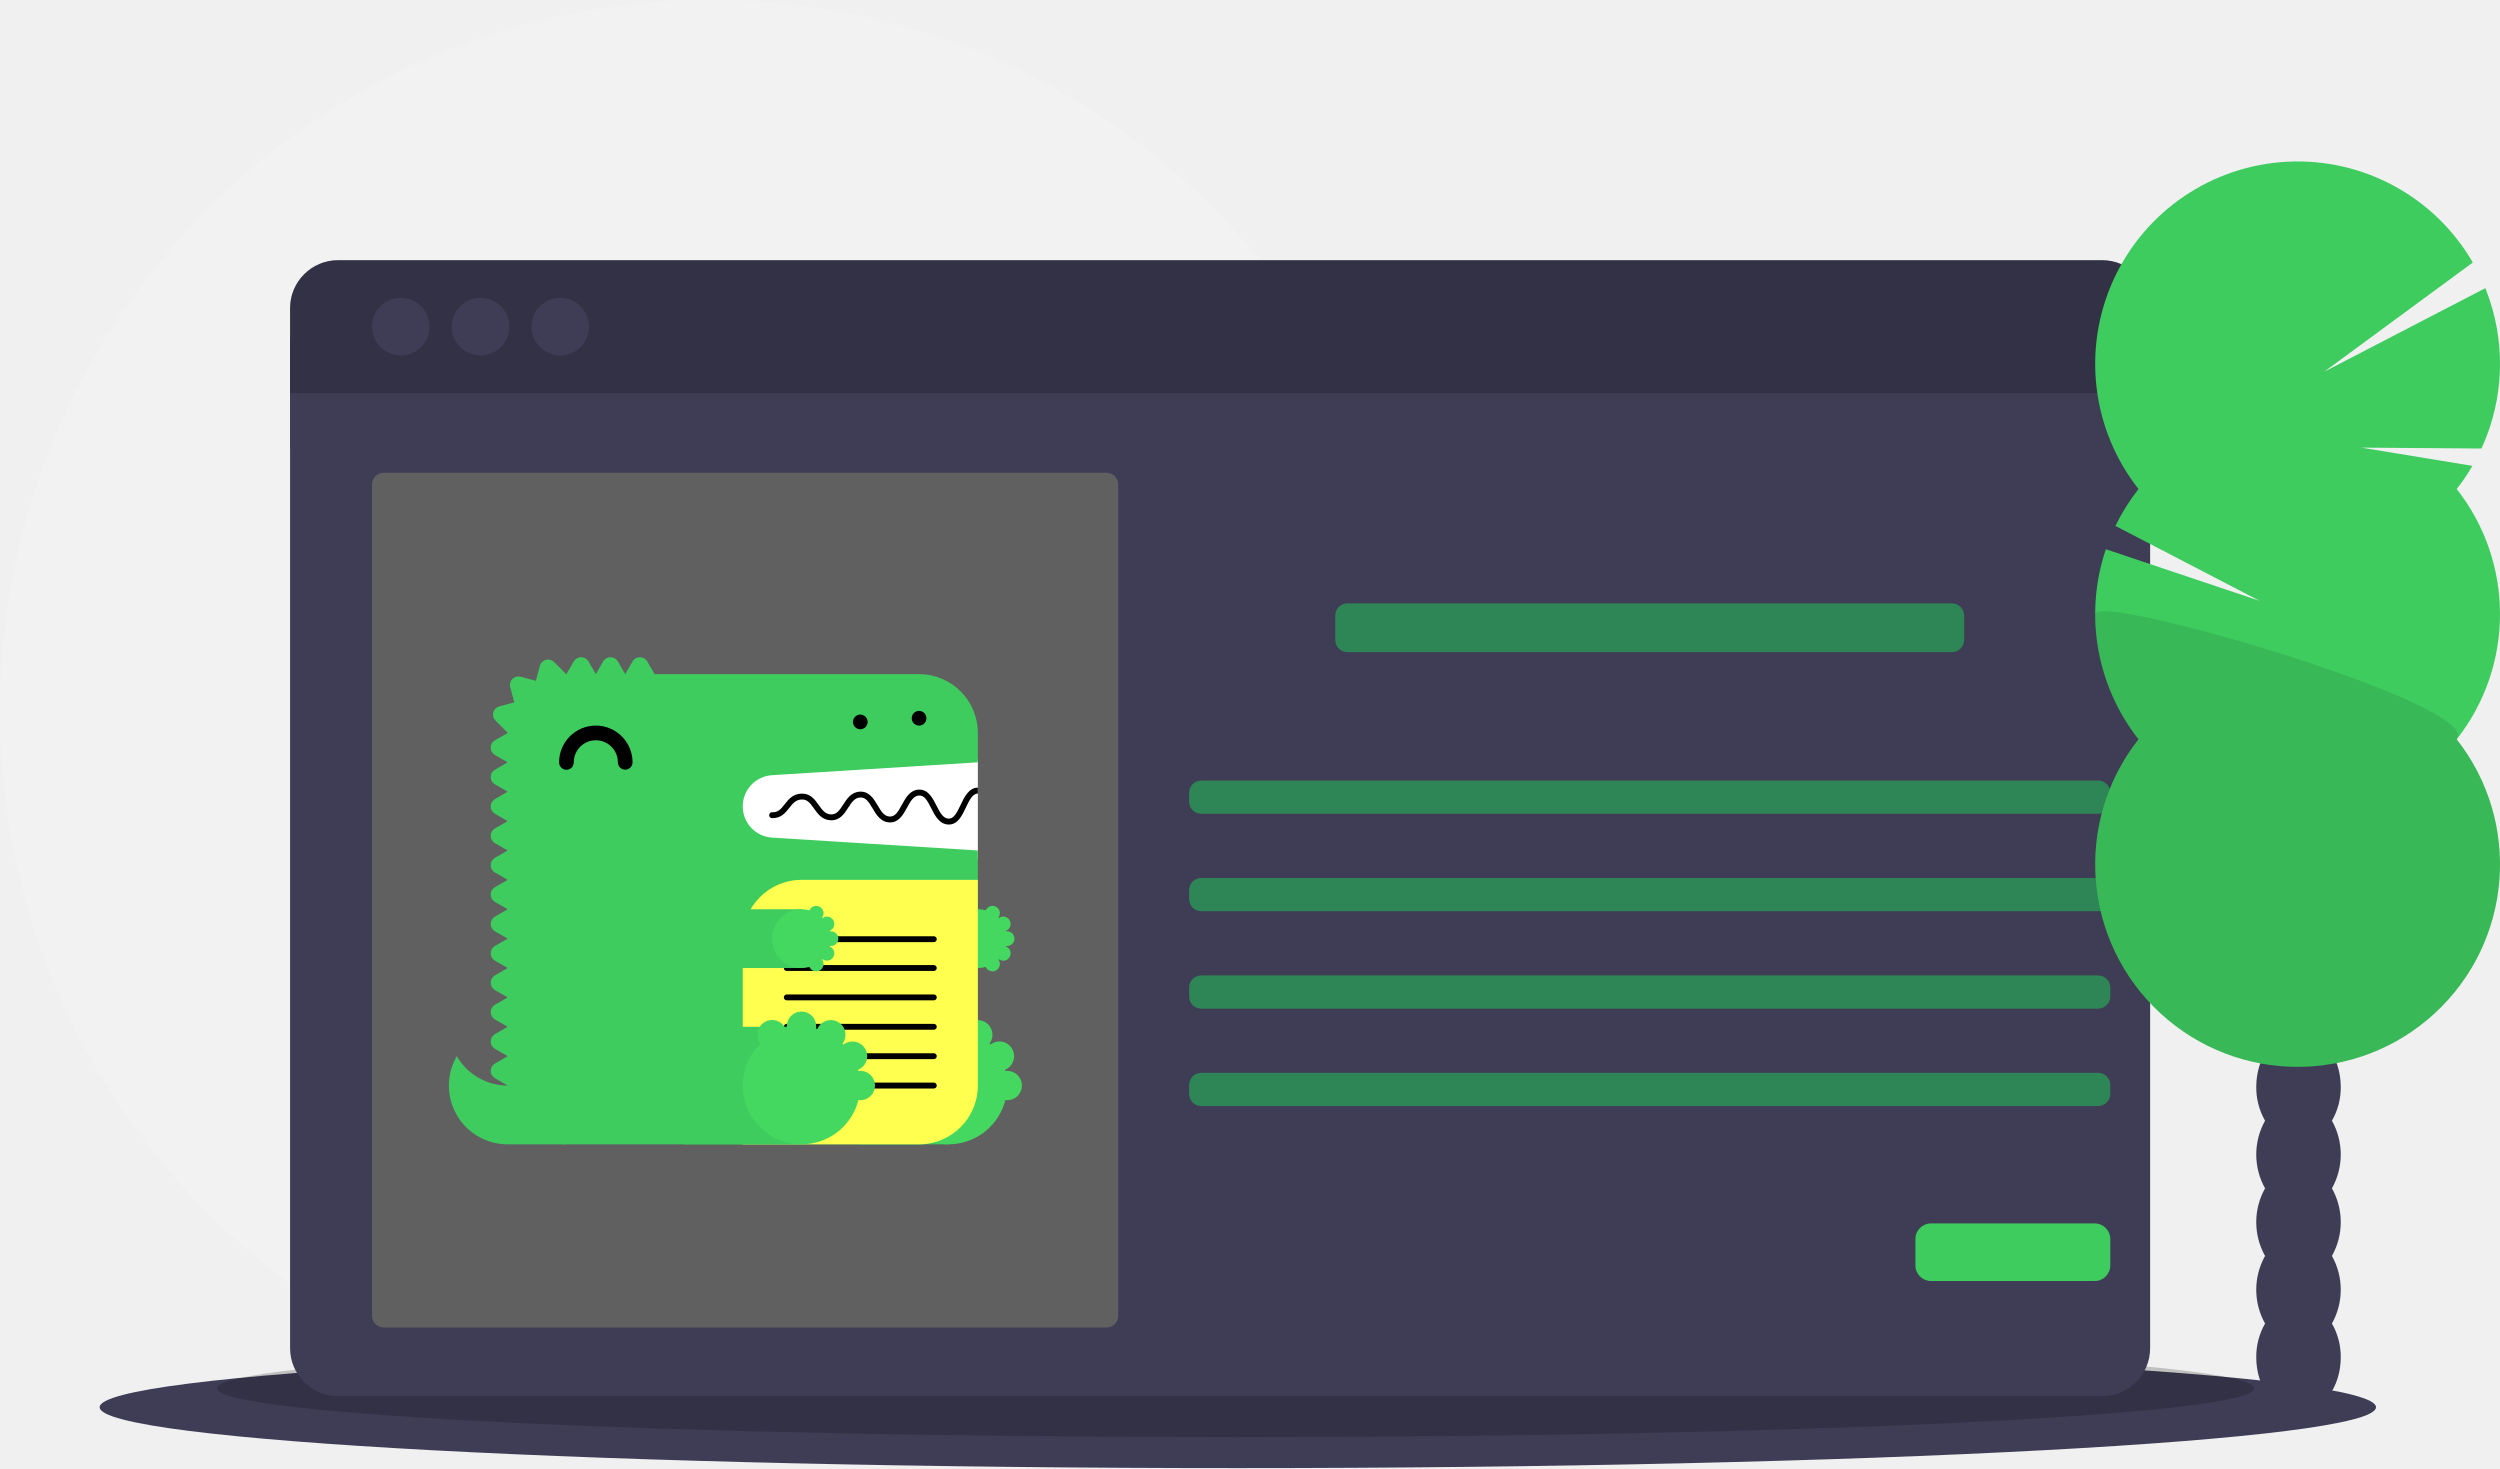
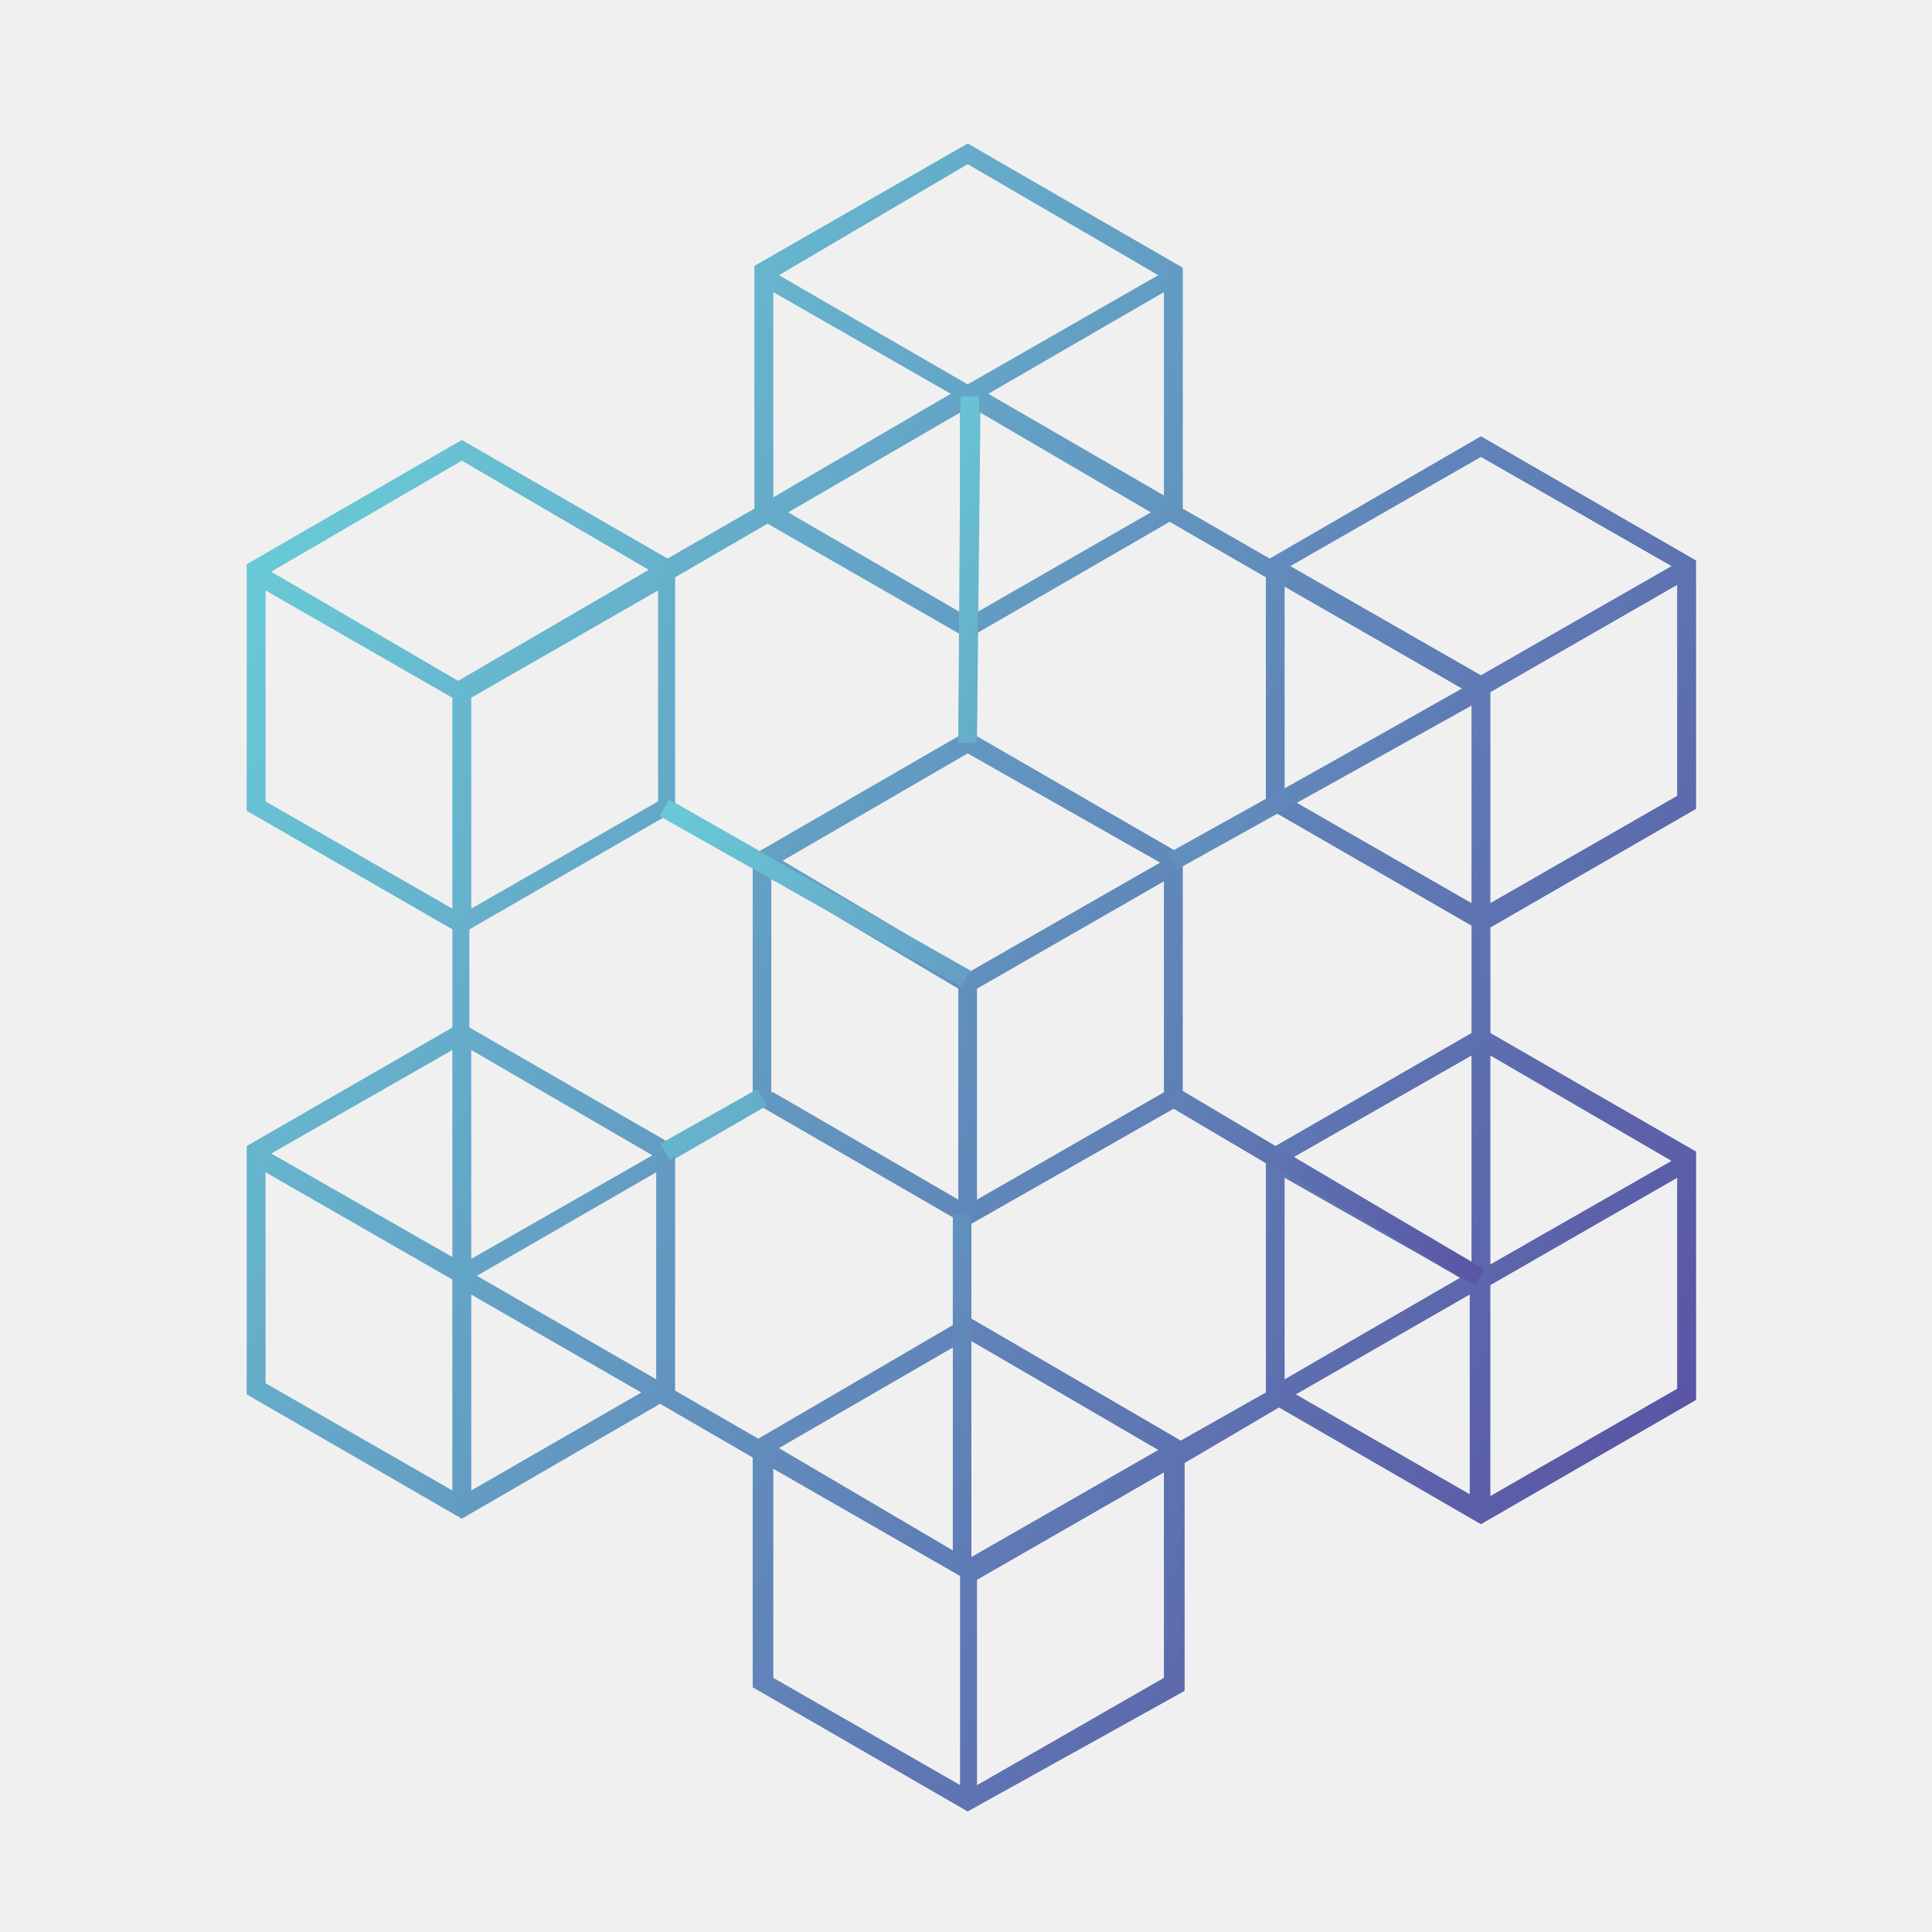
- <svg xmlns="http://www.w3.org/2000/svg" id="ac356da0-b129-4ca5-aecc-4700531dd101" data-name="Layer 1" width="1129" height="663" viewBox="0 0 1129 663">
-   <circle cx="321" cy="321" r="321" fill="#f2f2f2" />
-   <ellipse cx="559" cy="635.5" rx="514" ry="27.5" fill="#3f3d56" />
-   <ellipse cx="558" cy="627" rx="460" ry="22" opacity="0.2" />
-   <rect x="131" y="152.5" width="840" height="50" fill="#3f3d56" />
-   <path d="M166.5,727.33A21.67,21.67,0,0,0,188.17,749H984.83A21.67,21.67,0,0,0,1006.5,727.33V296h-840Z" transform="translate(-35.5 -118.5)" fill="#3f3d56" />
-   <path d="M984.83,236H188.17A21.67,21.67,0,0,0,166.5,257.67V296h840V257.67A21.67,21.67,0,0,0,984.83,236Z" transform="translate(-35.5 -118.5)" fill="#3f3d56" />
-   <path d="M984.83,236H188.17A21.67,21.67,0,0,0,166.5,257.67V296h840V257.67A21.67,21.67,0,0,0,984.83,236Z" transform="translate(-35.5 -118.5)" opacity="0.2" />
-   <circle cx="181" cy="147.5" r="13" fill="#3f3d56" />
-   <circle cx="217" cy="147.5" r="13" fill="#3f3d56" />
-   <circle cx="253" cy="147.5" r="13" fill="#3f3d56" />
-   <rect x="168" y="213.5" width="337" height="386" rx="5.335" fill="#606060" />
-   <rect x="603" y="272.5" width="284" height="22" rx="5.476" fill="#2e8555" />
-   <rect x="537" y="352.5" width="416" height="15" rx="5.476" fill="#2e8555" />
-   <rect x="537" y="396.5" width="416" height="15" rx="5.476" fill="#2e8555" />
-   <rect x="537" y="440.5" width="416" height="15" rx="5.476" fill="#2e8555" />
-   <rect x="537" y="484.5" width="416" height="15" rx="5.476" fill="#2e8555" />
-   <rect x="865" y="552.5" width="88" height="26" rx="7.028" fill="#3ecc5f" />
-   <path d="M1088.603,624.616a30.114,30.114,0,0,0,3.983-15.266c0-13.797-8.544-24.981-19.083-24.981s-19.083,11.184-19.083,24.981a30.114,30.114,0,0,0,3.983,15.266,31.248,31.248,0,0,0,0,30.532,31.248,31.248,0,0,0,0,30.532,31.248,31.248,0,0,0,0,30.532,30.114,30.114,0,0,0-3.983,15.266c0,13.797,8.544,24.981,19.083,24.981s19.083-11.184,19.083-24.981a30.114,30.114,0,0,0-3.983-15.266,31.248,31.248,0,0,0,0-30.532,31.248,31.248,0,0,0,0-30.532,31.248,31.248,0,0,0,0-30.532Z" transform="translate(-35.5 -118.5)" fill="#3f3d56" />
-   <ellipse cx="1038.003" cy="460.318" rx="19.083" ry="24.981" fill="#3f3d56" />
-   <ellipse cx="1038.003" cy="429.786" rx="19.083" ry="24.981" fill="#3f3d56" />
-   <path d="M1144.939,339.345a91.611,91.611,0,0,0,7.107-10.461l-50.141-8.235,54.229.403a91.566,91.566,0,0,0,1.746-72.426l-72.754,37.741,67.097-49.321a91.413,91.413,0,1,0-150.971,102.298,91.458,91.458,0,0,0-10.425,16.669l65.087,33.814-69.4-23.292a91.46,91.46,0,0,0,14.738,85.837,91.406,91.406,0,1,0,143.689,0,91.418,91.418,0,0,0,0-113.029Z" transform="translate(-35.5 -118.5)" fill="#3ecc5f" fill-rule="evenodd" />
-   <path d="M981.688,395.859a91.013,91.013,0,0,0,19.561,56.514,91.406,91.406,0,1,0,143.689,0C1157.19,436.821,981.688,385.6,981.688,395.859Z" transform="translate(-35.5 -118.5)" opacity="0.1" />
-   <path d="M365.62,461.436H477.094v45.12H365.62Z" transform="translate(-35.5 -118.5)" fill="#fff" fill-rule="evenodd" />
-   <path d="M264.763,608.741a26.509,26.509,0,0,1-22.962-13.271,26.51,26.51,0,0,0,22.962,39.812H291.304V608.741Z" transform="translate(-35.5 -118.5)" fill="#3ecc5f" fill-rule="evenodd" />
-   <path d="M384.172,468.571l92.922-5.807V449.493a26.541,26.541,0,0,0-26.541-26.541H331.116l-3.318-5.746a3.83,3.83,0,0,0-6.635,0l-3.318,5.746-3.318-5.746a3.83,3.83,0,0,0-6.635,0l-3.318,5.746L301.257,417.205a3.83,3.83,0,0,0-6.635,0L291.304,422.951c-.029,0-.056.004-.086.004l-5.497-5.495a3.829,3.829,0,0,0-6.407,1.717l-1.817,6.773L270.607,424.103a3.83,3.83,0,0,0-4.691,4.693l1.845,6.891-6.771,1.814a3.832,3.832,0,0,0-1.72,6.41l5.497,5.497c0,.028-.004.056-.004.085l-5.746,3.318a3.83,3.83,0,0,0,0,6.635l5.746,3.318L259.016,466.081a3.83,3.83,0,0,0,0,6.635l5.746,3.318-5.746,3.318a3.83,3.83,0,0,0,0,6.635l5.746,3.318-5.746,3.318a3.83,3.83,0,0,0,0,6.635l5.746,3.318-5.746,3.318a3.83,3.83,0,0,0,0,6.635l5.746,3.318-5.746,3.318a3.83,3.83,0,0,0,0,6.635l5.746,3.318-5.746,3.318a3.83,3.83,0,0,0,0,6.635l5.746,3.318-5.746,3.318a3.83,3.83,0,0,0,0,6.635l5.746,3.318L259.016,558.976a3.83,3.83,0,0,0,0,6.635l5.746,3.318-5.746,3.318a3.83,3.83,0,0,0,0,6.635l5.746,3.318-5.746,3.318a3.83,3.83,0,0,0,0,6.635l5.746,3.318-5.746,3.318a3.83,3.83,0,0,0,0,6.635l5.746,3.318A26.541,26.541,0,0,0,291.304,635.283H450.553A26.541,26.541,0,0,0,477.094,608.741V502.575l-92.922-5.807a14.126,14.126,0,0,1,0-28.198" transform="translate(-35.5 -118.5)" fill="#3ecc5f" fill-rule="evenodd" />
-   <path d="M424.011,635.283h39.812V582.2H424.011Z" transform="translate(-35.5 -118.5)" fill="#3ecc5f" fill-rule="evenodd" />
-   <path d="M490.365,602.106a6.602,6.602,0,0,0-.848.085c-.05-.199-.098-.399-.154-.599A6.627,6.627,0,1,0,482.806,590.21q-.22-.225-.445-.446a6.624,6.624,0,1,0-11.397-6.564c-.196-.056-.394-.102-.591-.153a6.64,6.64,0,1,0-13.101,0c-.196.05-.394.097-.591.153a6.628,6.628,0,1,0-11.397,6.564,26.528,26.528,0,1,0,44.231,25.528,6.621,6.621,0,1,0,.848-13.186" transform="translate(-35.5 -118.5)" fill="#44d860" fill-rule="evenodd" />
-   <path d="M437.282,555.658H477.094V529.117H437.282Z" transform="translate(-35.5 -118.5)" fill="#3ecc5f" fill-rule="evenodd" />
-   <path d="M490.365,545.705a3.318,3.318,0,0,0,0-6.635,3.411,3.411,0,0,0-.423.042c-.027-.1-.049-.199-.077-.299a3.319,3.319,0,0,0-1.278-6.379,3.282,3.282,0,0,0-2.001.687q-.109-.113-.223-.223a3.282,3.282,0,0,0,.671-1.983,3.318,3.318,0,0,0-6.37-1.299,13.271,13.271,0,1,0,0,25.541,3.318,3.318,0,0,0,6.37-1.299,3.282,3.282,0,0,0-.671-1.983q.113-.109.223-.223a3.282,3.282,0,0,0,2.001.687,3.318,3.318,0,0,0,1.278-6.379c.028-.098.05-.199.077-.299a3.413,3.413,0,0,0,.423.042" transform="translate(-35.5 -118.5)" fill="#44d860" fill-rule="evenodd" />
-   <path d="M317.845,466.081a3.318,3.318,0,0,1-3.318-3.318,9.953,9.953,0,1,0-19.906,0,3.318,3.318,0,1,1-6.635,0,16.588,16.588,0,1,1,33.177,0,3.318,3.318,0,0,1-3.318,3.318" transform="translate(-35.5 -118.5)" fill-rule="evenodd" />
-   <path d="M370.928,635.283h79.624A26.541,26.541,0,0,0,477.094,608.741v-92.895H397.47a26.541,26.541,0,0,0-26.541,26.541Z" transform="translate(-35.5 -118.5)" fill="#ffff50" fill-rule="evenodd" />
-   <path d="M457.214,556.985H390.808a1.327,1.327,0,0,1,0-2.654h66.407a1.327,1.327,0,0,1,0,2.654m0,26.541H390.808a1.327,1.327,0,1,1,0-2.654h66.407a1.327,1.327,0,0,1,0,2.654m0,26.541H390.808a1.327,1.327,0,1,1,0-2.654h66.407a1.327,1.327,0,0,1,0,2.654m0-66.107H390.808a1.327,1.327,0,0,1,0-2.654h66.407a1.327,1.327,0,0,1,0,2.654m0,26.295H390.808a1.327,1.327,0,0,1,0-2.654h66.407a1.327,1.327,0,0,1,0,2.654m0,26.541H390.808a1.327,1.327,0,0,1,0-2.654h66.407a1.327,1.327,0,0,1,0,2.654M477.094,474.191c-.016,0-.029-.008-.045-.007-4.101.139-6.041,4.241-7.753,7.86-1.786,3.782-3.168,6.241-5.432,6.167-2.507-.09-3.94-2.922-5.458-5.919-1.744-3.442-3.734-7.347-7.913-7.201-4.042.138-5.989,3.708-7.706,6.857-1.827,3.355-3.071,5.395-5.469,5.3-2.557-.093-3.916-2.395-5.489-5.06-1.753-2.967-3.78-6.304-7.878-6.189-3.973.137-5.925,3.165-7.648,5.839-1.822,2.827-3.099,4.549-5.527,4.447-2.618-.093-3.971-2.004-5.535-4.216-1.757-2.486-3.737-5.299-7.823-5.162-3.886.133-5.838,2.614-7.559,4.801-1.635,2.076-2.912,3.718-5.612,3.615a1.328,1.328,0,1,0-.096,2.654c4.004.134,6.032-2.389,7.793-4.628,1.562-1.985,2.91-3.699,5.564-3.789,2.556-.109,3.754,1.48,5.567,4.041,1.721,2.434,3.675,5.194,7.605,5.336,4.118.138,6.099-2.939,7.854-5.663,1.569-2.434,2.922-4.535,5.507-4.624,2.379-.089,3.675,1.792,5.501,4.885,1.721,2.916,3.671,6.219,7.68,6.365,4.147.143,6.15-3.477,7.895-6.682,1.512-2.771,2.938-5.388,5.466-5.476,2.379-.056,3.62,2.117,5.456,5.746,1.715,3.388,3.659,7.226,7.73,7.373l.224.004c4.066,0,5.996-4.081,7.704-7.689,1.512-3.198,2.942-6.211,5.397-6.334Z" transform="translate(-35.5 -118.5)" fill-rule="evenodd" />
-   <path d="M344.387,635.283h53.083V582.2H344.387Z" transform="translate(-35.5 -118.5)" fill="#3ecc5f" fill-rule="evenodd" />
-   <path d="M424.011,602.106a6.602,6.602,0,0,0-.848.085c-.05-.199-.098-.399-.154-.599A6.627,6.627,0,1,0,416.452,590.21q-.22-.225-.445-.446a6.624,6.624,0,1,0-11.397-6.564c-.196-.056-.394-.102-.591-.153a6.64,6.64,0,1,0-13.101,0c-.196.05-.394.097-.591.153a6.628,6.628,0,1,0-11.397,6.564,26.528,26.528,0,1,0,44.231,25.528,6.621,6.621,0,1,0,.848-13.186" transform="translate(-35.5 -118.5)" fill="#44d860" fill-rule="evenodd" />
-   <path d="M344.387,555.658h53.083V529.117H344.387Z" transform="translate(-35.5 -118.5)" fill="#3ecc5f" fill-rule="evenodd" />
-   <path d="M410.74,545.705a3.318,3.318,0,1,0,0-6.635,3.411,3.411,0,0,0-.423.042c-.027-.1-.049-.199-.077-.299a3.319,3.319,0,0,0-1.278-6.379,3.282,3.282,0,0,0-2.001.687q-.109-.113-.223-.223a3.282,3.282,0,0,0,.671-1.983,3.318,3.318,0,0,0-6.37-1.299,13.271,13.271,0,1,0,0,25.541,3.318,3.318,0,0,0,6.37-1.299,3.282,3.282,0,0,0-.671-1.983q.113-.109.223-.223a3.282,3.282,0,0,0,2.001.687,3.318,3.318,0,0,0,1.278-6.379c.028-.098.05-.199.077-.299a3.413,3.413,0,0,0,.423.042" transform="translate(-35.5 -118.5)" fill="#44d860" fill-rule="evenodd" />
-   <path d="M424.011,447.834a3.603,3.603,0,0,1-.65-.066,3.344,3.344,0,0,1-.624-.186,3.447,3.447,0,0,1-.572-.305,5.027,5.027,0,0,1-.504-.411,3.887,3.887,0,0,1-.41-.504,3.275,3.275,0,0,1-.557-1.845,3.602,3.602,0,0,1,.066-.65,3.826,3.826,0,0,1,.184-.624,3.489,3.489,0,0,1,.307-.571,3.197,3.197,0,0,1,.914-.916,3.447,3.447,0,0,1,.572-.305,3.344,3.344,0,0,1,.624-.186,3.069,3.069,0,0,1,1.301,0,3.223,3.223,0,0,1,1.194.491,5.028,5.028,0,0,1,.504.411,4.88,4.88,0,0,1,.411.504,3.382,3.382,0,0,1,.305.571,3.478,3.478,0,0,1,.252,1.274A3.364,3.364,0,0,1,426.36,446.865a5.027,5.027,0,0,1-.504.411,3.306,3.306,0,0,1-1.845.557m26.541-1.659a3.388,3.388,0,0,1-2.35-.969,5.042,5.042,0,0,1-.41-.504,3.275,3.275,0,0,1-.557-1.845,3.387,3.387,0,0,1,.967-2.349,5.026,5.026,0,0,1,.504-.411,3.447,3.447,0,0,1,.572-.305,3.343,3.343,0,0,1,.624-.186,3.07,3.07,0,0,1,1.301,0,3.224,3.224,0,0,1,1.194.491,5.026,5.026,0,0,1,.504.411,3.388,3.388,0,0,1,.969,2.349,3.726,3.726,0,0,1-.066.65,3.374,3.374,0,0,1-.186.624,4.715,4.715,0,0,1-.305.571,4.88,4.88,0,0,1-.411.504,5.026,5.026,0,0,1-.504.411,3.305,3.305,0,0,1-1.845.557" transform="translate(-35.5 -118.5)" fill-rule="evenodd" />
+ <svg xmlns="http://www.w3.org/2000/svg" version="1.1" id="Layer_1" x="0px" y="0px" viewBox="0 0 80 80" enable-background="new 0 0 80 80" xml:space="preserve">
+   <g>
+     <linearGradient id="B_2_" gradientUnits="userSpaceOnUse" x1="10.307" y1="23.218" x2="70.291" y2="57.85">
+       <stop offset="0" style="stop-color:#69CAD6" />
+       <stop offset="1" style="stop-color:#5A55A5" />
+     </linearGradient>
+     <path id="B" fill="url(#B_2_)" d="M40.069,75.002l-8.9-5.141v-9.514l-3.836-2.225   l-8.21,4.757l-8.9-5.141V47.457l8.517-4.91v-4.066l-8.517-4.91V23.365   l8.9-5.141l8.517,4.91l3.606-2.072V11.012l8.824-5.064l8.9,5.141v9.974   l3.606,2.072l8.747-5.064l8.9,5.141v10.281l-8.517,4.91v4.373l8.517,4.91   v10.281l-8.9,5.141l-8.363-4.834l-3.913,2.302v9.437L40.069,75.002z    M32.013,69.477l7.749,4.45v-8.67l-7.749-4.45L32.013,69.477z M40.452,65.411   v8.517l7.749-4.45v-8.517L40.452,65.411z M32.243,59.963l7.826,4.604l7.903-4.527   l-7.903-4.604C40.069,55.436,32.243,59.963,32.243,59.963z M53.649,57.738   l7.212,4.143v-8.286L53.649,57.738z M61.706,53.211v8.747l7.749-4.45v-8.747   L61.706,53.211z M19.506,53.595v8.133l7.059-4.066   C26.565,57.661,19.506,53.595,19.506,53.595z M10.989,57.278l7.749,4.45V52.981   l-7.749-4.45V57.278z M40.069,54.516l8.824,5.141l3.529-1.995V47.687l8.517-4.91   v-4.45l-8.517-4.91v-9.514l-3.99-2.302l-8.363,4.834l-8.286-4.757l-3.836,2.225   v9.668l-8.517,4.91v4.066l8.517,4.91v10.128l3.453,1.995L40.069,54.516z    M19.736,52.828l7.442,4.297v-8.593C27.179,48.531,19.736,52.828,19.736,52.828z    M53.189,48.761v8.363l7.289-4.22L53.189,48.761z M53.419,47.994l7.519,4.297   v-8.593C60.938,43.697,53.419,47.994,53.419,47.994z M61.706,43.697v8.67   l7.519-4.297L61.706,43.697z M19.506,43.467v8.67l7.519-4.297   C27.025,47.84,19.506,43.467,19.506,43.467z M11.22,47.764l7.519,4.297v-8.593   L11.22,47.764z M19.506,28.889v8.747l7.749-4.45V24.439   C27.255,24.439,19.506,28.889,19.506,28.889z M10.989,33.186l7.749,4.45v-8.747   l-7.749-4.45V33.186z M61.706,28.659v8.747l7.749-4.45v-8.747L61.706,28.659z    M53.189,32.956l7.749,4.45v-8.67L53.189,24.285V32.956z M11.22,23.672   l7.749,4.527l7.903-4.604l-7.749-4.527L11.22,23.672z M53.419,23.441l7.903,4.527   l7.903-4.527l-7.903-4.527L53.419,23.441z M32.626,21.216l7.136,4.143v-8.286   L32.626,21.216z M40.452,16.996v8.363l7.212-4.143L40.452,16.996z M32.013,12.086   v8.517l7.366-4.297C39.378,16.306,32.013,12.086,32.013,12.086z M40.913,16.306   l7.289,4.22v-8.44L40.913,16.306z M32.243,11.395l7.826,4.527l7.903-4.527   l-7.903-4.604L32.243,11.395z M40.069,50.756l-8.9-5.141V35.411l8.9-5.141   l8.9,5.141v10.281L40.069,50.756z M32.013,45.232l7.673,4.45v-8.747l-7.749-4.604   v8.9H32.013z M40.452,40.935v8.747l7.749-4.45v-8.747   C48.202,36.485,40.452,40.935,40.452,40.935z M32.396,35.641l7.749,4.604   l7.903-4.527l-7.98-4.527L32.396,35.641z" />
+   </g>
+   <linearGradient id="SVGID_1_" gradientUnits="userSpaceOnUse" x1="27.508" y1="33.469" x2="61.278" y2="52.966">
+     <stop offset="0" style="stop-color:#69CAD6" />
+     <stop offset="1" style="stop-color:#5A55A5" />
+   </linearGradient>
+   <path fill="url(#SVGID_1_)" d="M39.839,40.858l-12.506-7.059l0.384-0.691l12.506,7.136  L39.839,40.858z M27.793,48.071l-0.384-0.691l3.99-2.302l0.384,0.691  L27.793,48.071z M39.455,50.296h0.767v14.731h-0.767V50.296z M61.092,53.288  l-12.737-7.519l0.46-0.691l12.66,7.519L61.092,53.288z M48.739,35.948  l-0.307-0.614l12.66-7.136l0.384,0.691L48.739,35.948z M40.452,30.731h-0.767  l0.153-14.348h0.767L40.452,30.731z" />
+   <g>
+     <linearGradient id="B_3_" gradientUnits="userSpaceOnUse" x1="10.307" y1="23.218" x2="70.291" y2="57.85">
+       <stop offset="0" style="stop-color:#69CAD6" />
+       <stop offset="1" style="stop-color:#5A55A5" />
+     </linearGradient>
+     <path id="B_1_" fill="url(#B_3_)" d="M40.069,75.002l-8.9-5.141v-9.514l-3.836-2.225   l-8.21,4.757l-8.9-5.141V47.457l8.517-4.91v-4.066l-8.517-4.91V23.365   l8.9-5.141l8.517,4.91l3.606-2.072V11.012l8.824-5.064l8.9,5.141v9.974   l3.606,2.072l8.747-5.064l8.9,5.141v10.281l-8.517,4.91v4.373l8.517,4.91   v10.281l-8.9,5.141l-8.363-4.834l-3.913,2.302v9.437L40.069,75.002z    M32.013,69.477l7.749,4.45v-8.67l-7.749-4.45L32.013,69.477z M40.452,65.411   v8.517l7.749-4.45v-8.517L40.452,65.411z M32.243,59.963l7.826,4.604l7.903-4.527   l-7.903-4.604C40.069,55.436,32.243,59.963,32.243,59.963z M53.649,57.738   l7.212,4.143v-8.286L53.649,57.738z M61.706,53.211v8.747l7.749-4.45v-8.747   L61.706,53.211z M19.506,53.595v8.133l7.059-4.066   C26.565,57.661,19.506,53.595,19.506,53.595z M10.989,57.278l7.749,4.45V52.981   l-7.749-4.45V57.278z M40.069,54.516l8.824,5.141l3.529-1.995V47.687l8.517-4.91   v-4.45l-8.517-4.91v-9.514l-3.99-2.302l-8.363,4.834l-8.286-4.757l-3.836,2.225   v9.668l-8.517,4.91v4.066l8.517,4.91v10.128l3.453,1.995L40.069,54.516z    M19.736,52.828l7.442,4.297v-8.593C27.179,48.531,19.736,52.828,19.736,52.828z    M53.189,48.761v8.363l7.289-4.22L53.189,48.761z M53.419,47.994l7.519,4.297   v-8.593C60.938,43.697,53.419,47.994,53.419,47.994z M61.706,43.697v8.67   l7.519-4.297L61.706,43.697z M19.506,43.467v8.67l7.519-4.297   C27.025,47.84,19.506,43.467,19.506,43.467z M11.22,47.764l7.519,4.297v-8.593   L11.22,47.764z M19.506,28.889v8.747l7.749-4.45V24.439   C27.255,24.439,19.506,28.889,19.506,28.889z M10.989,33.186l7.749,4.45v-8.747   l-7.749-4.45V33.186z M61.706,28.659v8.747l7.749-4.45v-8.747L61.706,28.659z    M53.189,32.956l7.749,4.45v-8.67L53.189,24.285V32.956z M11.22,23.672   l7.749,4.527l7.903-4.604l-7.749-4.527L11.22,23.672z M53.419,23.441l7.903,4.527   l7.903-4.527l-7.903-4.527L53.419,23.441z M32.626,21.216l7.136,4.143v-8.286   L32.626,21.216z M40.452,16.996v8.363l7.212-4.143L40.452,16.996z M32.013,12.086   v8.517l7.366-4.297C39.378,16.306,32.013,12.086,32.013,12.086z M40.913,16.306   l7.289,4.22v-8.44L40.913,16.306z M32.243,11.395l7.826,4.527l7.903-4.527   l-7.903-4.604L32.243,11.395z M40.069,50.756l-8.9-5.141V35.411l8.9-5.141   l8.9,5.141v10.281L40.069,50.756z M32.013,45.232l7.673,4.45v-8.747l-7.749-4.604   v8.9H32.013z M40.452,40.935v8.747l7.749-4.45v-8.747   C48.202,36.485,40.452,40.935,40.452,40.935z M32.396,35.641l7.749,4.604   l7.903-4.527l-7.98-4.527L32.396,35.641z" />
+   </g>
+   <linearGradient id="SVGID_2_" gradientUnits="userSpaceOnUse" x1="27.502" y1="33.464" x2="61.239" y2="52.942">
+     <stop offset="0" style="stop-color:#69CAD6" />
+     <stop offset="1" style="stop-color:#5A55A5" />
+   </linearGradient>
+   <path fill="url(#SVGID_2_)" d="M27.321,33.79l0.377-0.668l12.487,7.066L39.809,40.856  L27.321,33.79z M27.35,47.354l4.012-2.257l0.376,0.669l-4.012,2.257L27.35,47.354  z M39.455,50.296h0.767v14.731h-0.767V50.296z M48.377,45.744l0.389-0.661  l12.696,7.473l-0.389,0.661L48.377,45.744z M48.403,35.312l12.738-7.088  l0.373,0.671l-12.738,7.088L48.403,35.312z M39.68,30.756l0.098-14.348l0.767,0.005  l-0.098,14.348L39.68,30.756z" />
</svg>
